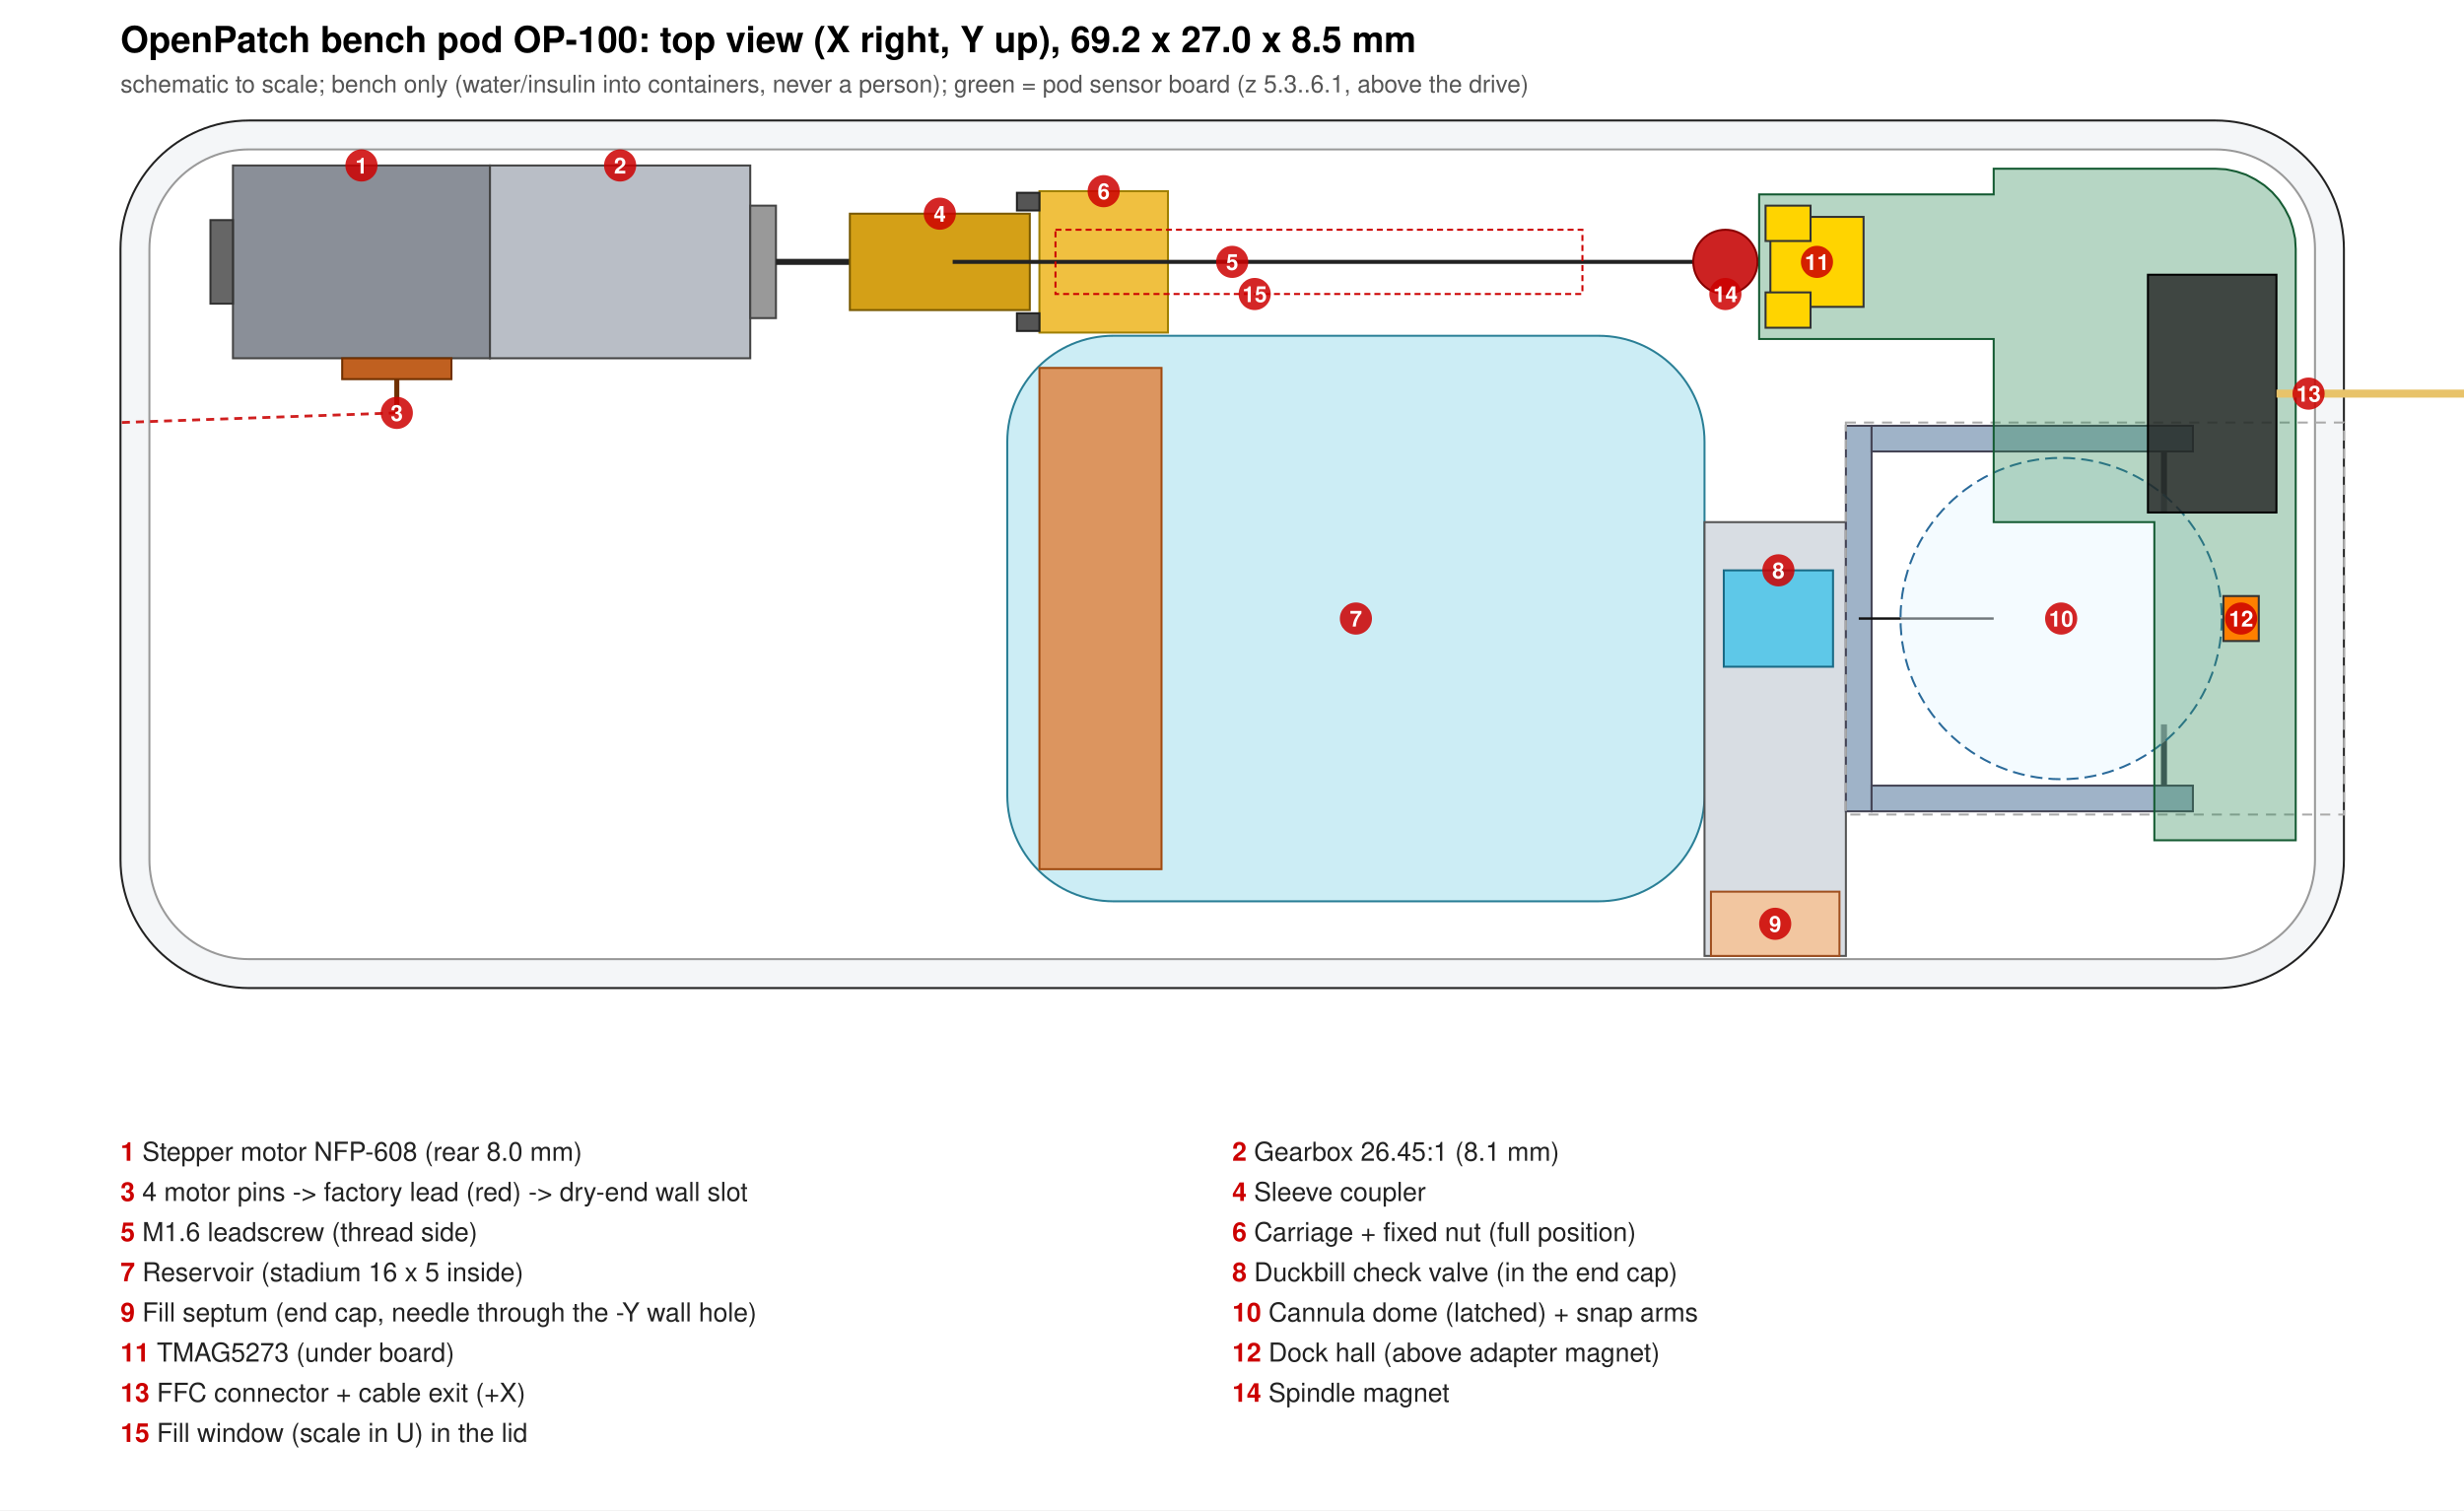
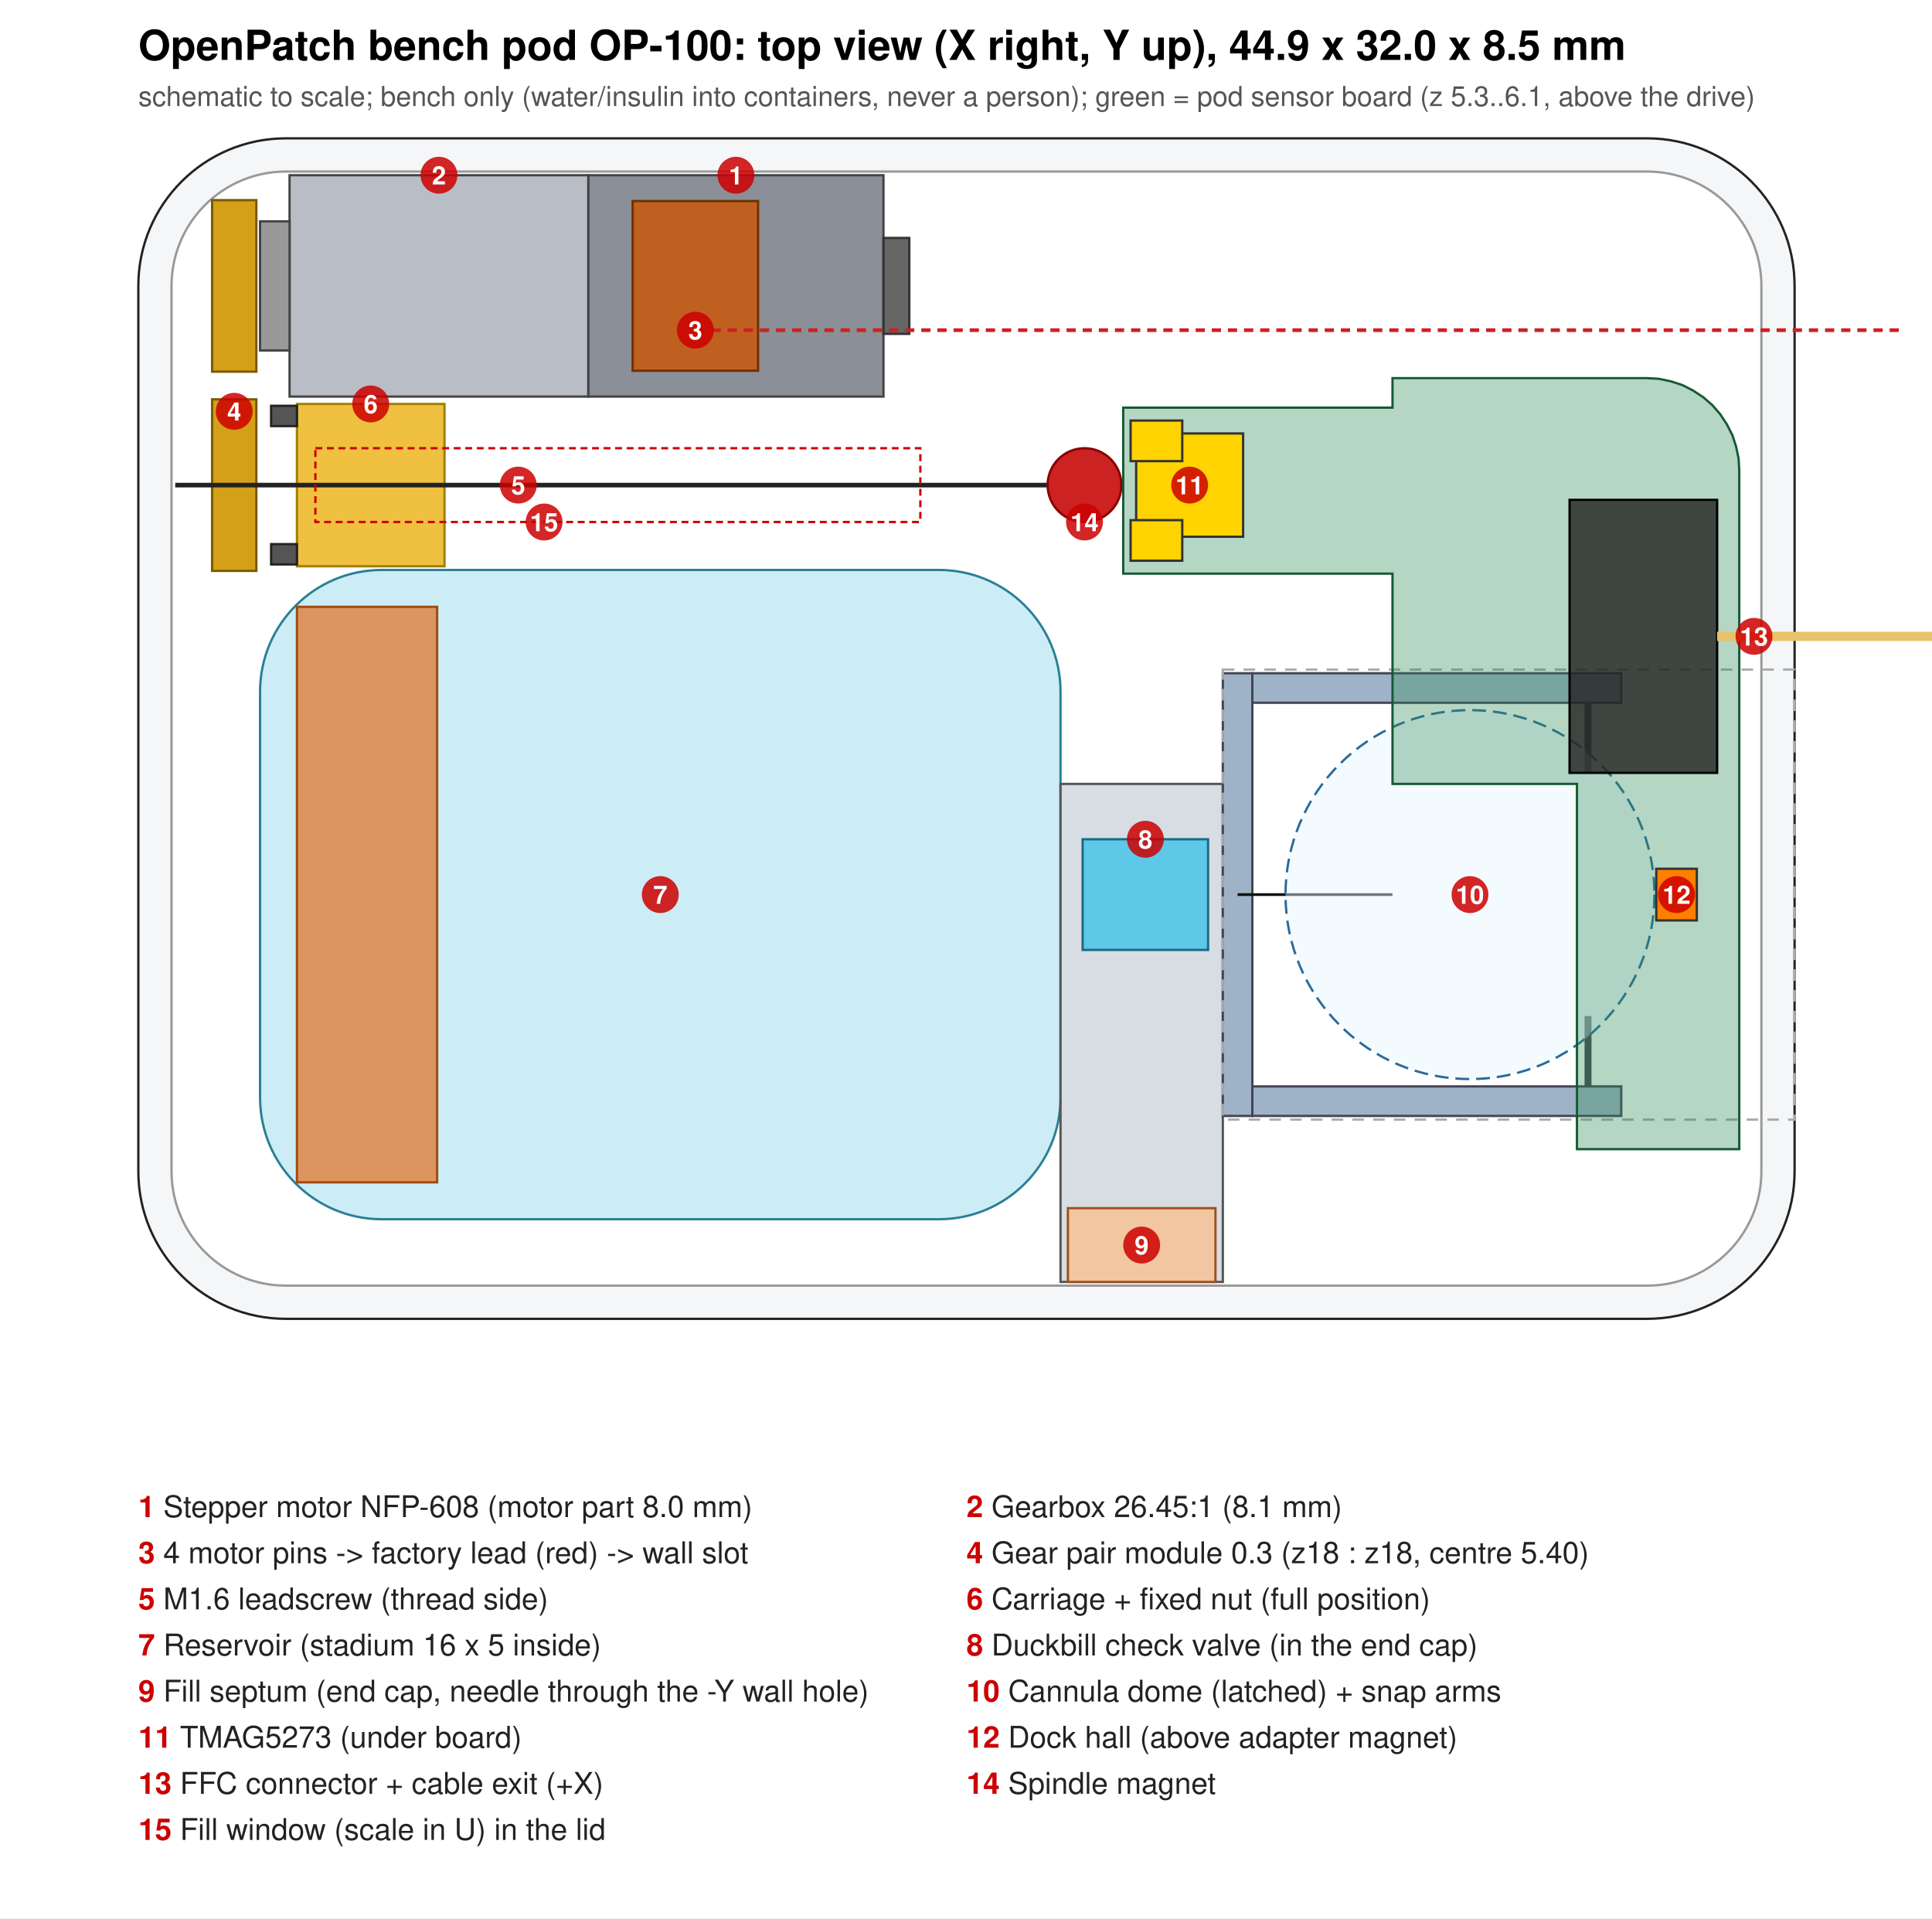
- <svg xmlns="http://www.w3.org/2000/svg" width="1227" height="752" viewBox="0 0 1227 752" font-family="Helvetica,Arial,sans-serif">
+ <svg xmlns="http://www.w3.org/2000/svg" width="838" height="832" viewBox="0 0 838 832" font-family="Helvetica,Arial,sans-serif">
  <rect width="100%" height="100%" fill="#ffffff" />
-   <text x="60" y="26" font-size="18" font-weight="bold">OpenPatch bench pod OP-100: top view (X right, Y up), 69.2 x 27.0 x 8.5 mm</text>
+   <text x="60" y="26" font-size="18" font-weight="bold">OpenPatch bench pod OP-100: top view (X right, Y up), 44.9 x 32.0 x 8.5 mm</text>
  <text x="60" y="46" font-size="12" fill="#555">schematic to scale; bench only (water/insulin into containers, never a person); green = pod sensor board (z 5.3..6.1, above the drive)</text>
-   <rect x="60.0" y="60.0" width="1107.2" height="432.0" rx="64.0" fill="#f4f6f8" fill-opacity="1.0" stroke="#222" stroke-width="1" />
-   <rect x="74.4" y="74.4" width="1078.4" height="403.2" rx="49.6" fill="#ffffff" fill-opacity="1.0" stroke="#999" stroke-width="1" />
-   <rect x="501.6" y="167.2" width="347.2" height="281.6" rx="52.8" fill="#bfe8f2" fill-opacity="0.8" stroke="#2a7f96" stroke-width="1" />
-   <rect x="517.6" y="183.2" width="60.8" height="249.6" rx="0.0" fill="#e0803a" fill-opacity="0.8" stroke="#a04a10" stroke-width="1" />
-   <rect x="517.6" y="95.2" width="64.0" height="70.4" rx="0.0" fill="#f0c040" fill-opacity="1.0" stroke="#a08000" stroke-width="1" />
-   <rect x="116.0" y="82.4" width="128.0" height="96.0" rx="0.0" fill="#8a8f98" fill-opacity="1.0" stroke="#444" stroke-width="1" />
-   <rect x="244.0" y="82.4" width="129.6" height="96.0" rx="0.0" fill="#b9bec6" fill-opacity="1.0" stroke="#444" stroke-width="1" />
-   <rect x="104.8" y="109.6" width="11.2" height="41.6" rx="0.0" fill="#666" fill-opacity="1.0" stroke="#333" stroke-width="1" />
-   <rect x="373.6" y="102.4" width="12.8" height="56.0" rx="0.0" fill="#999" fill-opacity="1.0" stroke="#444" stroke-width="1" />
-   <line x1="386.4" y1="130.4" x2="471.2" y2="130.4" stroke="#222" stroke-width="3" />
-   <rect x="423.2" y="106.4" width="89.6" height="48.0" rx="0.0" fill="#d4a017" fill-opacity="1.0" stroke="#7a5a00" stroke-width="1" />
-   <line x1="474.4" y1="130.4" x2="851.2" y2="130.4" stroke="#222" stroke-width="2" />
-   <rect x="170.4" y="178.4" width="54.4" height="10.4" rx="0.0" fill="#c06020" fill-opacity="1.0" stroke="#703000" stroke-width="1" />
-   <line x1="197.6" y1="188.8" x2="197.6" y2="205.6" stroke="#703000" stroke-width="2.5" />
-   <line x1="197.6" y1="205.6" x2="60.0" y2="210.4" stroke="#d02020" stroke-width="1.4" stroke-dasharray="4,3" />
-   <rect x="506.4" y="96.0" width="11.2" height="8.8" rx="0.0" fill="#555" fill-opacity="1.0" stroke="#222" stroke-width="1" />
-   <rect x="506.4" y="156.0" width="11.2" height="8.8" rx="0.0" fill="#555" fill-opacity="1.0" stroke="#222" stroke-width="1" />
-   <circle cx="859.2" cy="130.4" r="16.0" fill="#cc2222" fill-opacity="1.0" stroke="#880000" stroke-width="1" />
-   <rect x="848.8" y="260.0" width="70.4" height="216.0" rx="0.0" fill="#d8dde3" fill-opacity="1.0" stroke="#555" stroke-width="1" />
-   <rect x="919.2" y="212.0" width="12.8" height="192.0" rx="0.0" fill="#9fb3c8" fill-opacity="1.0" stroke="#445" stroke-width="1" />
-   <rect x="852.0" y="444.0" width="64.0" height="32.0" rx="0.0" fill="#f2c6a0" fill-opacity="1.0" stroke="#a05020" stroke-width="1" />
-   <rect x="858.4" y="284.0" width="54.4" height="48.0" rx="0.0" fill="#5ec8e8" fill-opacity="1.0" stroke="#1a6a85" stroke-width="1" />
-   <line x1="925.6" y1="308.0" x2="992.8" y2="308.0" stroke="#111" stroke-width="1.2" />
-   <rect x="919.2" y="210.4" width="248.0" height="195.2" rx="0.0" fill="#ffffff" fill-opacity="0.0" stroke="#aaa" stroke-width="1" stroke-dasharray="5,4" />
-   <rect x="932.0" y="391.2" width="160.0" height="12.8" rx="0.0" fill="#9fb3c8" fill-opacity="1.0" stroke="#445" stroke-width="1" />
-   <line x1="1077.6" y1="360.7" x2="1077.6" y2="391.2" stroke="#445" stroke-width="3" />
-   <rect x="932.0" y="212.0" width="160.0" height="12.8" rx="0.0" fill="#9fb3c8" fill-opacity="1.0" stroke="#445" stroke-width="1" />
-   <line x1="1077.6" y1="255.3" x2="1077.6" y2="224.8" stroke="#445" stroke-width="3" />
-   <circle cx="1026.4" cy="308.0" r="80.0" fill="#e8f6ff" fill-opacity="0.45" stroke="#2a6a9a" stroke-width="1" stroke-dasharray="6,3" />
-   <polygon points="876.0,168.8 992.8,168.8 992.8,260.0 1072.8,260.0 1072.8,418.4 1143.2,418.4 1143.2,260.0 1143.2,124.0 1142.9,118.8 1141.8,113.6 1140.2,108.7 1137.8,104.0 1134.9,99.6 1131.5,95.7 1127.6,92.3 1123.2,89.4 1118.5,87.0 1113.6,85.4 1108.4,84.3 1103.2,84.0 992.8,84.0 992.8,96.8 876.0,96.8" fill="#2e8b57" fill-opacity="0.35" stroke="#145a32" stroke-width="1" />
-   <rect x="881.6" y="108.0" width="46.4" height="44.8" rx="0.0" fill="#ffd400" fill-opacity="1.0" stroke="#333" stroke-width="1" />
-   <rect x="879.2" y="145.6" width="22.4" height="17.6" rx="0.0" fill="#ffd400" fill-opacity="1.0" stroke="#333" stroke-width="1" />
-   <rect x="879.2" y="102.4" width="22.4" height="17.6" rx="0.0" fill="#ffd400" fill-opacity="1.0" stroke="#333" stroke-width="1" />
-   <rect x="1107.2" y="296.8" width="17.6" height="22.4" rx="0.0" fill="#ff7f00" fill-opacity="1.0" stroke="#333" stroke-width="1" />
-   <rect x="1069.6" y="136.8" width="64.0" height="118.4" rx="0.0" fill="#222" fill-opacity="0.8" stroke="#000" stroke-width="1" />
-   <line x1="1133.6" y1="196.0" x2="1231.2" y2="196.0" stroke="#e8c36a" stroke-width="4" />
-   <rect x="525.6" y="114.4" width="262.4" height="32.0" rx="0.0" fill="#ffffff" fill-opacity="0.0" stroke="#c00" stroke-width="1" stroke-dasharray="3,2" />
-   <circle cx="180.0" cy="82.4" r="8" fill="#c00" fill-opacity="0.85" />
-   <text x="180.0" y="86.4" font-size="11" fill="#fff" text-anchor="middle" font-weight="bold">1</text>
-   <text x="60.0" y="578" font-size="13" fill="#222">
-     <tspan fill="#c00" font-weight="bold">1</tspan>  Stepper motor NFP-608 (rear 8.0 mm)</text>
-   <circle cx="308.8" cy="82.4" r="8" fill="#c00" fill-opacity="0.85" />
-   <text x="308.8" y="86.4" font-size="11" fill="#fff" text-anchor="middle" font-weight="bold">2</text>
-   <text x="613.6" y="578" font-size="13" fill="#222">
+   <rect x="60.0" y="60.0" width="718.4" height="512.0" rx="64.0" fill="#f4f6f8" fill-opacity="1.0" stroke="#222" stroke-width="1" />
+   <rect x="74.4" y="74.4" width="689.6" height="483.2" rx="49.6" fill="#ffffff" fill-opacity="1.0" stroke="#999" stroke-width="1" />
+   <rect x="112.8" y="247.2" width="347.2" height="281.6" rx="52.8" fill="#bfe8f2" fill-opacity="0.8" stroke="#2a7f96" stroke-width="1" />
+   <rect x="128.8" y="263.2" width="60.8" height="249.6" rx="0.0" fill="#e0803a" fill-opacity="0.8" stroke="#a04a10" stroke-width="1" />
+   <rect x="128.8" y="175.2" width="64.0" height="70.4" rx="0.0" fill="#f0c040" fill-opacity="1.0" stroke="#a08000" stroke-width="1" />
+   <rect x="125.6" y="76.0" width="129.6" height="96.0" rx="0.0" fill="#b9bec6" fill-opacity="1.0" stroke="#444" stroke-width="1" />
+   <rect x="255.2" y="76.0" width="128.0" height="96.0" rx="0.0" fill="#8a8f98" fill-opacity="1.0" stroke="#444" stroke-width="1" />
+   <rect x="383.2" y="103.2" width="11.2" height="41.6" rx="0.0" fill="#666" fill-opacity="1.0" stroke="#333" stroke-width="1" />
+   <rect x="112.8" y="96.0" width="12.8" height="56.0" rx="0.0" fill="#999" fill-opacity="1.0" stroke="#444" stroke-width="1" />
+   <rect x="92.0" y="173.2" width="19.2" height="74.4" rx="0.0" fill="#d4a017" fill-opacity="1.0" stroke="#7a5a00" stroke-width="1" />
+   <rect x="92.0" y="86.8" width="19.2" height="74.4" rx="0.0" fill="#d4a017" fill-opacity="1.0" stroke="#7a5a00" stroke-width="1" />
+   <line x1="76.0" y1="210.4" x2="462.4" y2="210.4" stroke="#222" stroke-width="2" />
+   <rect x="274.4" y="87.2" width="54.4" height="73.6" rx="0.0" fill="#c06020" fill-opacity="1.0" stroke="#703000" stroke-width="1" />
+   <line x1="301.6" y1="143.2" x2="826.4" y2="143.2" stroke="#d02020" stroke-width="1.6" stroke-dasharray="4,3" />
+   <rect x="117.6" y="176.0" width="11.2" height="8.8" rx="0.0" fill="#555" fill-opacity="1.0" stroke="#222" stroke-width="1" />
+   <rect x="117.6" y="236.0" width="11.2" height="8.8" rx="0.0" fill="#555" fill-opacity="1.0" stroke="#222" stroke-width="1" />
+   <circle cx="470.4" cy="210.4" r="16.0" fill="#cc2222" fill-opacity="1.0" stroke="#880000" stroke-width="1" />
+   <rect x="460.0" y="340.0" width="70.4" height="216.0" rx="0.0" fill="#d8dde3" fill-opacity="1.0" stroke="#555" stroke-width="1" />
+   <rect x="530.4" y="292.0" width="12.8" height="192.0" rx="0.0" fill="#9fb3c8" fill-opacity="1.0" stroke="#445" stroke-width="1" />
+   <rect x="463.2" y="524.0" width="64.0" height="32.0" rx="0.0" fill="#f2c6a0" fill-opacity="1.0" stroke="#a05020" stroke-width="1" />
+   <rect x="469.6" y="364.0" width="54.4" height="48.0" rx="0.0" fill="#5ec8e8" fill-opacity="1.0" stroke="#1a6a85" stroke-width="1" />
+   <line x1="536.8" y1="388.0" x2="604.0" y2="388.0" stroke="#111" stroke-width="1.2" />
+   <rect x="530.4" y="290.4" width="248.0" height="195.2" rx="0.0" fill="#ffffff" fill-opacity="0.0" stroke="#aaa" stroke-width="1" stroke-dasharray="5,4" />
+   <rect x="543.2" y="471.2" width="160.0" height="12.8" rx="0.0" fill="#9fb3c8" fill-opacity="1.0" stroke="#445" stroke-width="1" />
+   <line x1="688.8" y1="440.7" x2="688.8" y2="471.2" stroke="#445" stroke-width="3" />
+   <rect x="543.2" y="292.0" width="160.0" height="12.8" rx="0.0" fill="#9fb3c8" fill-opacity="1.0" stroke="#445" stroke-width="1" />
+   <line x1="688.8" y1="335.3" x2="688.8" y2="304.8" stroke="#445" stroke-width="3" />
+   <circle cx="637.6" cy="388.0" r="80.0" fill="#e8f6ff" fill-opacity="0.45" stroke="#2a6a9a" stroke-width="1" stroke-dasharray="6,3" />
+   <polygon points="487.2,248.8 604.0,248.8 604.0,340.0 684.0,340.0 684.0,498.4 754.4,498.4 754.4,340.0 754.4,204.0 754.1,198.8 753.0,193.6 751.4,188.7 749.0,184.0 746.1,179.6 742.7,175.7 738.8,172.3 734.4,169.4 729.7,167.0 724.8,165.4 719.6,164.3 714.4,164.0 604.0,164.0 604.0,176.8 487.2,176.8" fill="#2e8b57" fill-opacity="0.35" stroke="#145a32" stroke-width="1" />
+   <rect x="492.8" y="188.0" width="46.4" height="44.8" rx="0.0" fill="#ffd400" fill-opacity="1.0" stroke="#333" stroke-width="1" />
+   <rect x="490.4" y="225.6" width="22.4" height="17.6" rx="0.0" fill="#ffd400" fill-opacity="1.0" stroke="#333" stroke-width="1" />
+   <rect x="490.4" y="182.4" width="22.4" height="17.6" rx="0.0" fill="#ffd400" fill-opacity="1.0" stroke="#333" stroke-width="1" />
+   <rect x="718.4" y="376.8" width="17.6" height="22.4" rx="0.0" fill="#ff7f00" fill-opacity="1.0" stroke="#333" stroke-width="1" />
+   <rect x="680.8" y="216.8" width="64.0" height="118.4" rx="0.0" fill="#222" fill-opacity="0.8" stroke="#000" stroke-width="1" />
+   <line x1="744.8" y1="276.0" x2="842.4" y2="276.0" stroke="#e8c36a" stroke-width="4" />
+   <rect x="136.8" y="194.4" width="262.4" height="32.0" rx="0.0" fill="#ffffff" fill-opacity="0.0" stroke="#c00" stroke-width="1" stroke-dasharray="3,2" />
+   <circle cx="319.2" cy="76.0" r="8" fill="#c00" fill-opacity="0.85" />
+   <text x="319.2" y="80.0" font-size="11" fill="#fff" text-anchor="middle" font-weight="bold">1</text>
+   <text x="60.0" y="658" font-size="13" fill="#222">
+     <tspan fill="#c00" font-weight="bold">1</tspan>  Stepper motor NFP-608 (motor part 8.0 mm)</text>
+   <circle cx="190.4" cy="76.0" r="8" fill="#c00" fill-opacity="0.85" />
+   <text x="190.4" y="80.0" font-size="11" fill="#fff" text-anchor="middle" font-weight="bold">2</text>
+   <text x="419.2" y="658" font-size="13" fill="#222">
    <tspan fill="#c00" font-weight="bold">2</tspan>  Gearbox 26.45:1 (8.1 mm)</text>
-   <circle cx="197.6" cy="205.6" r="8" fill="#c00" fill-opacity="0.85" />
-   <text x="197.6" y="209.6" font-size="11" fill="#fff" text-anchor="middle" font-weight="bold">3</text>
-   <text x="60.0" y="598" font-size="13" fill="#222">
-     <tspan fill="#c00" font-weight="bold">3</tspan>  4 motor pins -&gt; factory lead (red) -&gt; dry-end wall slot</text>
-   <circle cx="468.0" cy="106.4" r="8" fill="#c00" fill-opacity="0.85" />
-   <text x="468.0" y="110.4" font-size="11" fill="#fff" text-anchor="middle" font-weight="bold">4</text>
-   <text x="613.6" y="598" font-size="13" fill="#222">
-     <tspan fill="#c00" font-weight="bold">4</tspan>  Sleeve coupler</text>
-   <circle cx="613.6" cy="130.4" r="8" fill="#c00" fill-opacity="0.85" />
-   <text x="613.6" y="134.4" font-size="11" fill="#fff" text-anchor="middle" font-weight="bold">5</text>
-   <text x="60.0" y="618" font-size="13" fill="#222">
+   <circle cx="301.6" cy="143.2" r="8" fill="#c00" fill-opacity="0.85" />
+   <text x="301.6" y="147.2" font-size="11" fill="#fff" text-anchor="middle" font-weight="bold">3</text>
+   <text x="60.0" y="678" font-size="13" fill="#222">
+     <tspan fill="#c00" font-weight="bold">3</tspan>  4 motor pins -&gt; factory lead (red) -&gt; wall slot</text>
+   <circle cx="101.6" cy="178.4" r="8" fill="#c00" fill-opacity="0.85" />
+   <text x="101.6" y="182.4" font-size="11" fill="#fff" text-anchor="middle" font-weight="bold">4</text>
+   <text x="419.2" y="678" font-size="13" fill="#222">
+     <tspan fill="#c00" font-weight="bold">4</tspan>  Gear pair module 0.3 (z18 : z18, centre 5.40)</text>
+   <circle cx="224.8" cy="210.4" r="8" fill="#c00" fill-opacity="0.85" />
+   <text x="224.8" y="214.4" font-size="11" fill="#fff" text-anchor="middle" font-weight="bold">5</text>
+   <text x="60.0" y="698" font-size="13" fill="#222">
    <tspan fill="#c00" font-weight="bold">5</tspan>  M1.6 leadscrew (thread side)</text>
-   <circle cx="549.6" cy="95.2" r="8" fill="#c00" fill-opacity="0.85" />
-   <text x="549.6" y="99.2" font-size="11" fill="#fff" text-anchor="middle" font-weight="bold">6</text>
-   <text x="613.6" y="618" font-size="13" fill="#222">
+   <circle cx="160.8" cy="175.2" r="8" fill="#c00" fill-opacity="0.85" />
+   <text x="160.8" y="179.2" font-size="11" fill="#fff" text-anchor="middle" font-weight="bold">6</text>
+   <text x="419.2" y="698" font-size="13" fill="#222">
    <tspan fill="#c00" font-weight="bold">6</tspan>  Carriage + fixed nut (full position)</text>
-   <circle cx="675.2" cy="308.0" r="8" fill="#c00" fill-opacity="0.85" />
-   <text x="675.2" y="312.0" font-size="11" fill="#fff" text-anchor="middle" font-weight="bold">7</text>
-   <text x="60.0" y="638" font-size="13" fill="#222">
+   <circle cx="286.4" cy="388.0" r="8" fill="#c00" fill-opacity="0.85" />
+   <text x="286.4" y="392.0" font-size="11" fill="#fff" text-anchor="middle" font-weight="bold">7</text>
+   <text x="60.0" y="718" font-size="13" fill="#222">
    <tspan fill="#c00" font-weight="bold">7</tspan>  Reservoir (stadium 16 x 5 inside)</text>
-   <circle cx="885.6" cy="284.0" r="8" fill="#c00" fill-opacity="0.85" />
-   <text x="885.6" y="288.0" font-size="11" fill="#fff" text-anchor="middle" font-weight="bold">8</text>
-   <text x="613.6" y="638" font-size="13" fill="#222">
+   <circle cx="496.8" cy="364.0" r="8" fill="#c00" fill-opacity="0.85" />
+   <text x="496.8" y="368.0" font-size="11" fill="#fff" text-anchor="middle" font-weight="bold">8</text>
+   <text x="419.2" y="718" font-size="13" fill="#222">
    <tspan fill="#c00" font-weight="bold">8</tspan>  Duckbill check valve (in the end cap)</text>
-   <circle cx="884.0" cy="460.0" r="8" fill="#c00" fill-opacity="0.85" />
-   <text x="884.0" y="464.0" font-size="11" fill="#fff" text-anchor="middle" font-weight="bold">9</text>
-   <text x="60.0" y="658" font-size="13" fill="#222">
+   <circle cx="495.2" cy="540.0" r="8" fill="#c00" fill-opacity="0.85" />
+   <text x="495.2" y="544.0" font-size="11" fill="#fff" text-anchor="middle" font-weight="bold">9</text>
+   <text x="60.0" y="738" font-size="13" fill="#222">
    <tspan fill="#c00" font-weight="bold">9</tspan>  Fill septum (end cap, needle through the -Y wall hole)</text>
-   <circle cx="1026.4" cy="308.0" r="8" fill="#c00" fill-opacity="0.85" />
-   <text x="1026.4" y="312.0" font-size="11" fill="#fff" text-anchor="middle" font-weight="bold">10</text>
-   <text x="613.6" y="658" font-size="13" fill="#222">
+   <circle cx="637.6" cy="388.0" r="8" fill="#c00" fill-opacity="0.85" />
+   <text x="637.6" y="392.0" font-size="11" fill="#fff" text-anchor="middle" font-weight="bold">10</text>
+   <text x="419.2" y="738" font-size="13" fill="#222">
    <tspan fill="#c00" font-weight="bold">10</tspan>  Cannula dome (latched) + snap arms</text>
-   <circle cx="904.8" cy="130.4" r="8" fill="#c00" fill-opacity="0.85" />
-   <text x="904.8" y="134.4" font-size="11" fill="#fff" text-anchor="middle" font-weight="bold">11</text>
-   <text x="60.0" y="678" font-size="13" fill="#222">
+   <circle cx="516.0" cy="210.4" r="8" fill="#c00" fill-opacity="0.85" />
+   <text x="516.0" y="214.4" font-size="11" fill="#fff" text-anchor="middle" font-weight="bold">11</text>
+   <text x="60.0" y="758" font-size="13" fill="#222">
    <tspan fill="#c00" font-weight="bold">11</tspan>  TMAG5273 (under board)</text>
-   <circle cx="1116.0" cy="308.0" r="8" fill="#c00" fill-opacity="0.85" />
-   <text x="1116.0" y="312.0" font-size="11" fill="#fff" text-anchor="middle" font-weight="bold">12</text>
-   <text x="613.6" y="678" font-size="13" fill="#222">
+   <circle cx="727.2" cy="388.0" r="8" fill="#c00" fill-opacity="0.85" />
+   <text x="727.2" y="392.0" font-size="11" fill="#fff" text-anchor="middle" font-weight="bold">12</text>
+   <text x="419.2" y="758" font-size="13" fill="#222">
    <tspan fill="#c00" font-weight="bold">12</tspan>  Dock hall (above adapter magnet)</text>
-   <circle cx="1149.6" cy="196.0" r="8" fill="#c00" fill-opacity="0.85" />
-   <text x="1149.6" y="200.0" font-size="11" fill="#fff" text-anchor="middle" font-weight="bold">13</text>
-   <text x="60.0" y="698" font-size="13" fill="#222">
+   <circle cx="760.8" cy="276.0" r="8" fill="#c00" fill-opacity="0.85" />
+   <text x="760.8" y="280.0" font-size="11" fill="#fff" text-anchor="middle" font-weight="bold">13</text>
+   <text x="60.0" y="778" font-size="13" fill="#222">
    <tspan fill="#c00" font-weight="bold">13</tspan>  FFC connector + cable exit (+X)</text>
-   <circle cx="859.2" cy="146.4" r="8" fill="#c00" fill-opacity="0.85" />
-   <text x="859.2" y="150.4" font-size="11" fill="#fff" text-anchor="middle" font-weight="bold">14</text>
-   <text x="613.6" y="698" font-size="13" fill="#222">
+   <circle cx="470.4" cy="226.4" r="8" fill="#c00" fill-opacity="0.85" />
+   <text x="470.4" y="230.4" font-size="11" fill="#fff" text-anchor="middle" font-weight="bold">14</text>
+   <text x="419.2" y="778" font-size="13" fill="#222">
    <tspan fill="#c00" font-weight="bold">14</tspan>  Spindle magnet</text>
-   <circle cx="624.8" cy="146.4" r="8" fill="#c00" fill-opacity="0.85" />
-   <text x="624.8" y="150.4" font-size="11" fill="#fff" text-anchor="middle" font-weight="bold">15</text>
-   <text x="60.0" y="718" font-size="13" fill="#222">
+   <circle cx="236.0" cy="226.4" r="8" fill="#c00" fill-opacity="0.85" />
+   <text x="236.0" y="230.4" font-size="11" fill="#fff" text-anchor="middle" font-weight="bold">15</text>
+   <text x="60.0" y="798" font-size="13" fill="#222">
    <tspan fill="#c00" font-weight="bold">15</tspan>  Fill window (scale in U) in the lid</text>
</svg>
